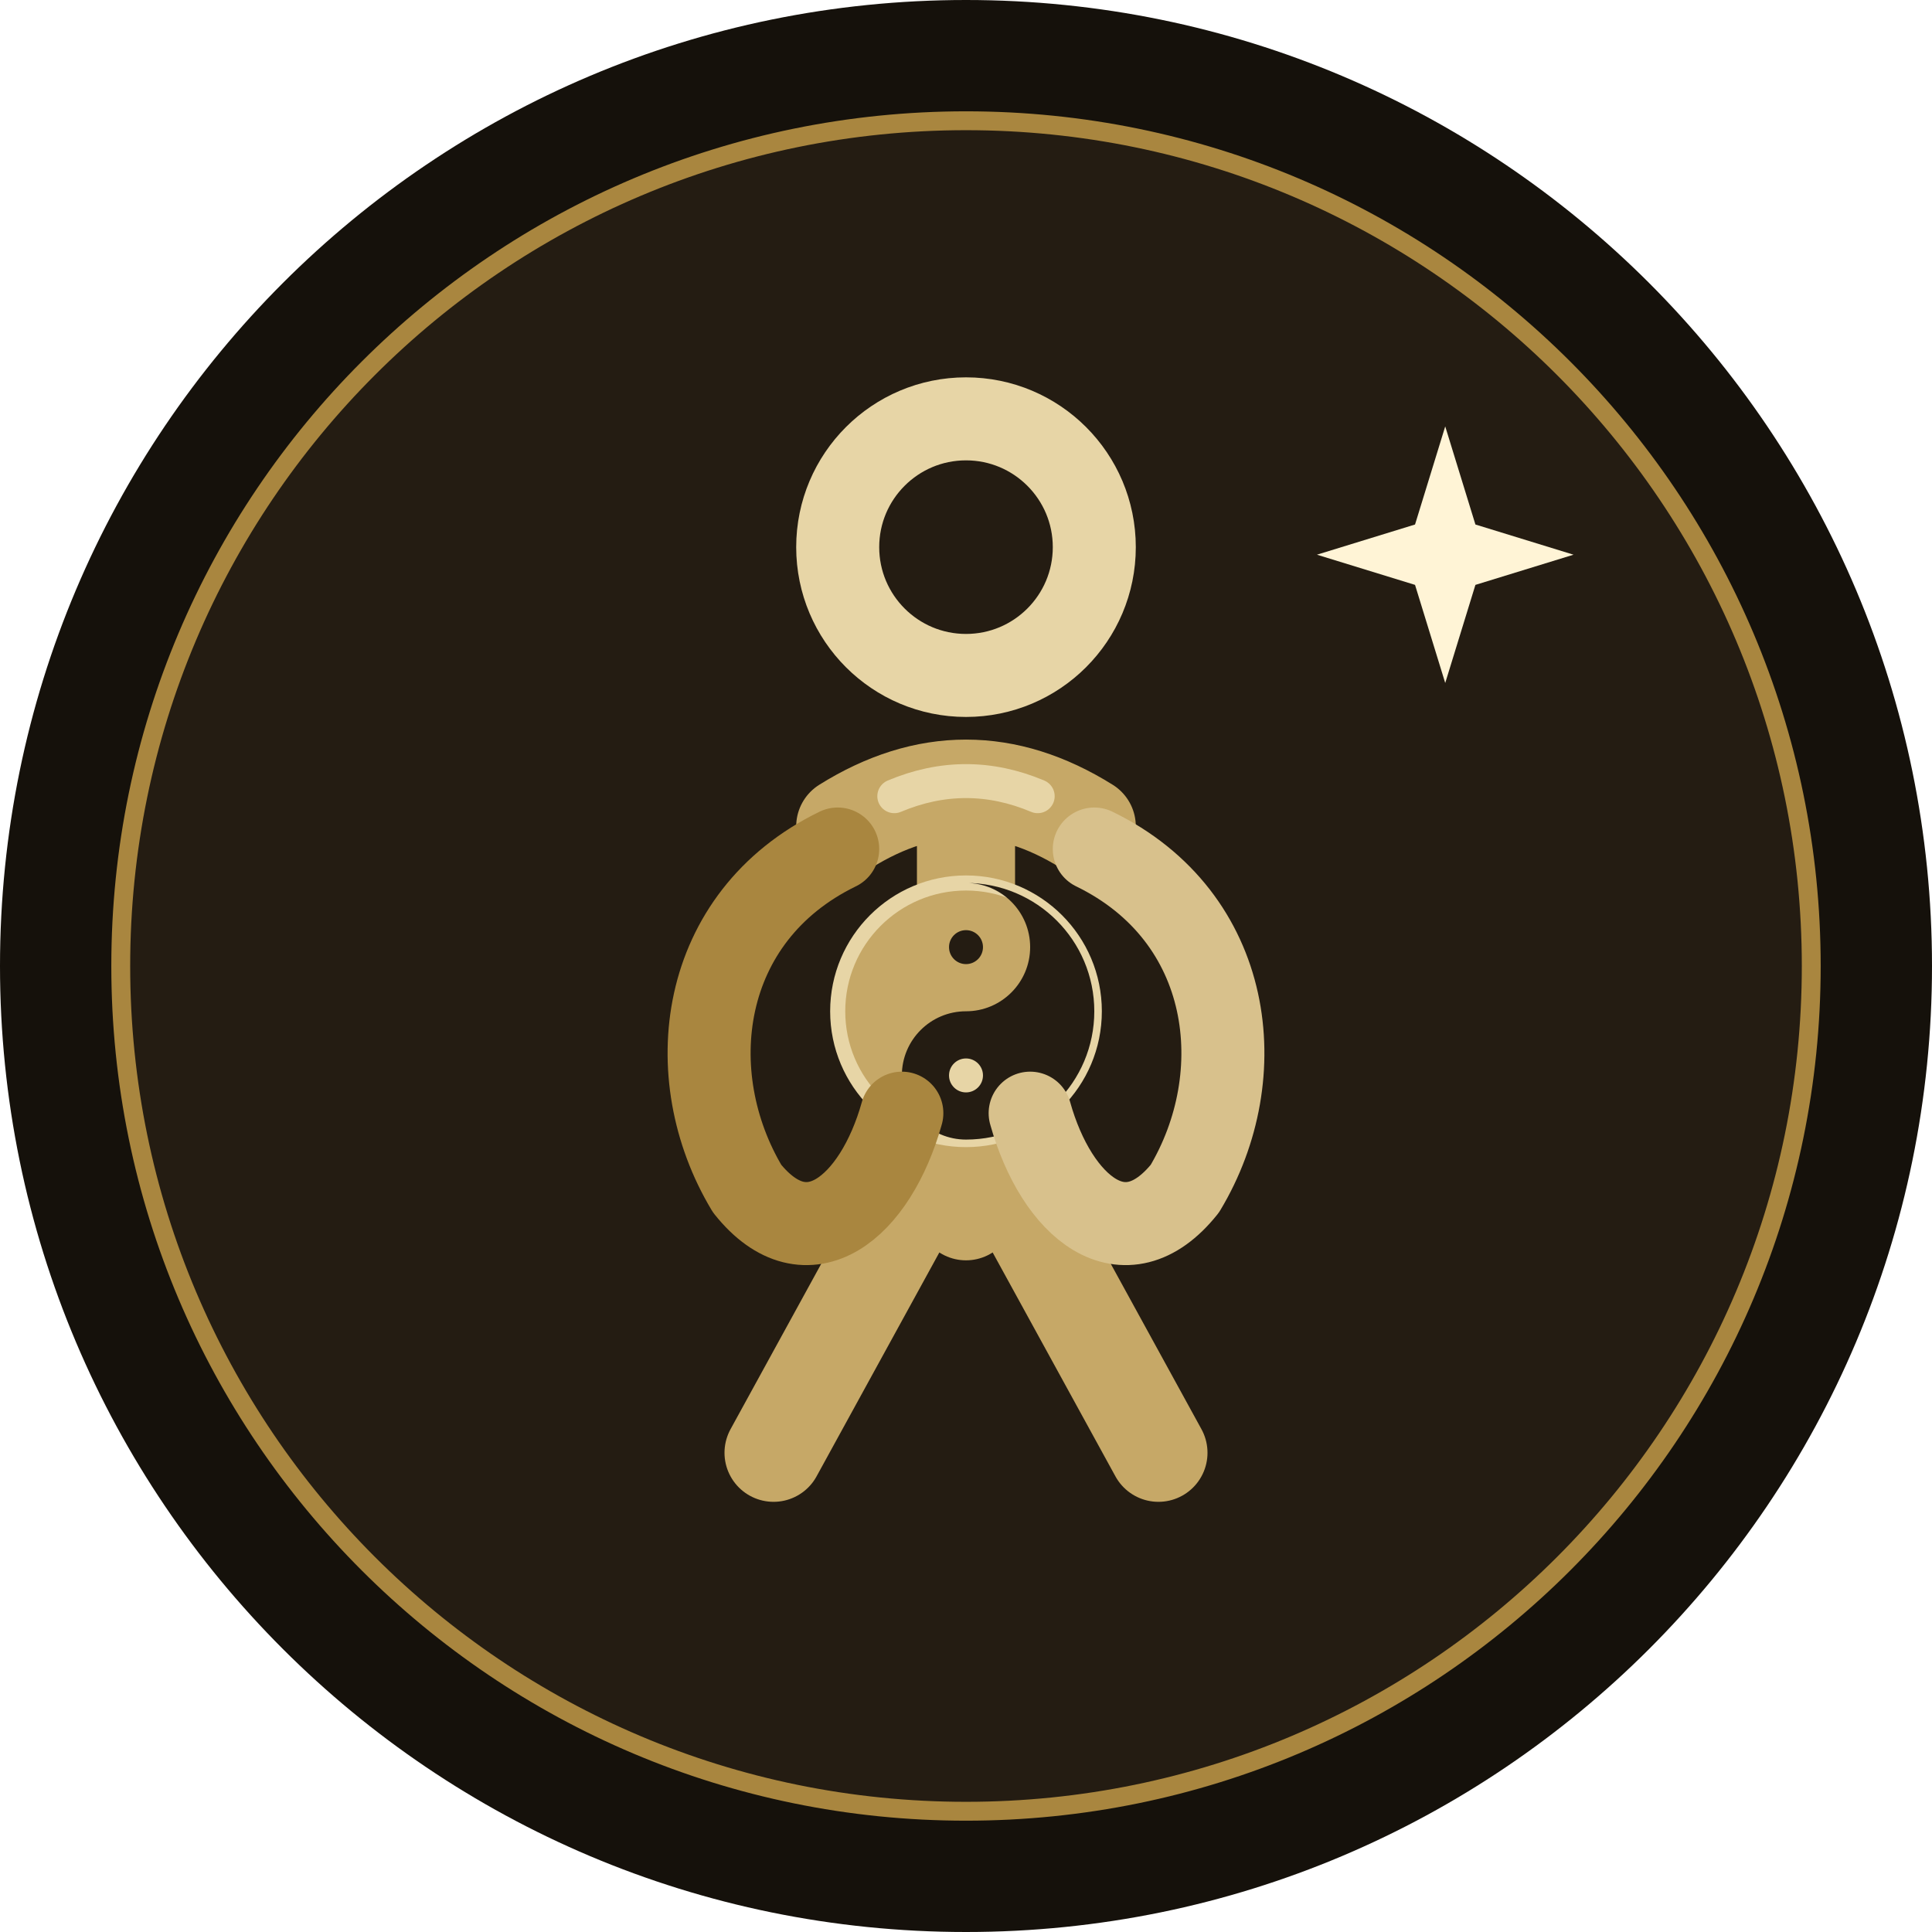
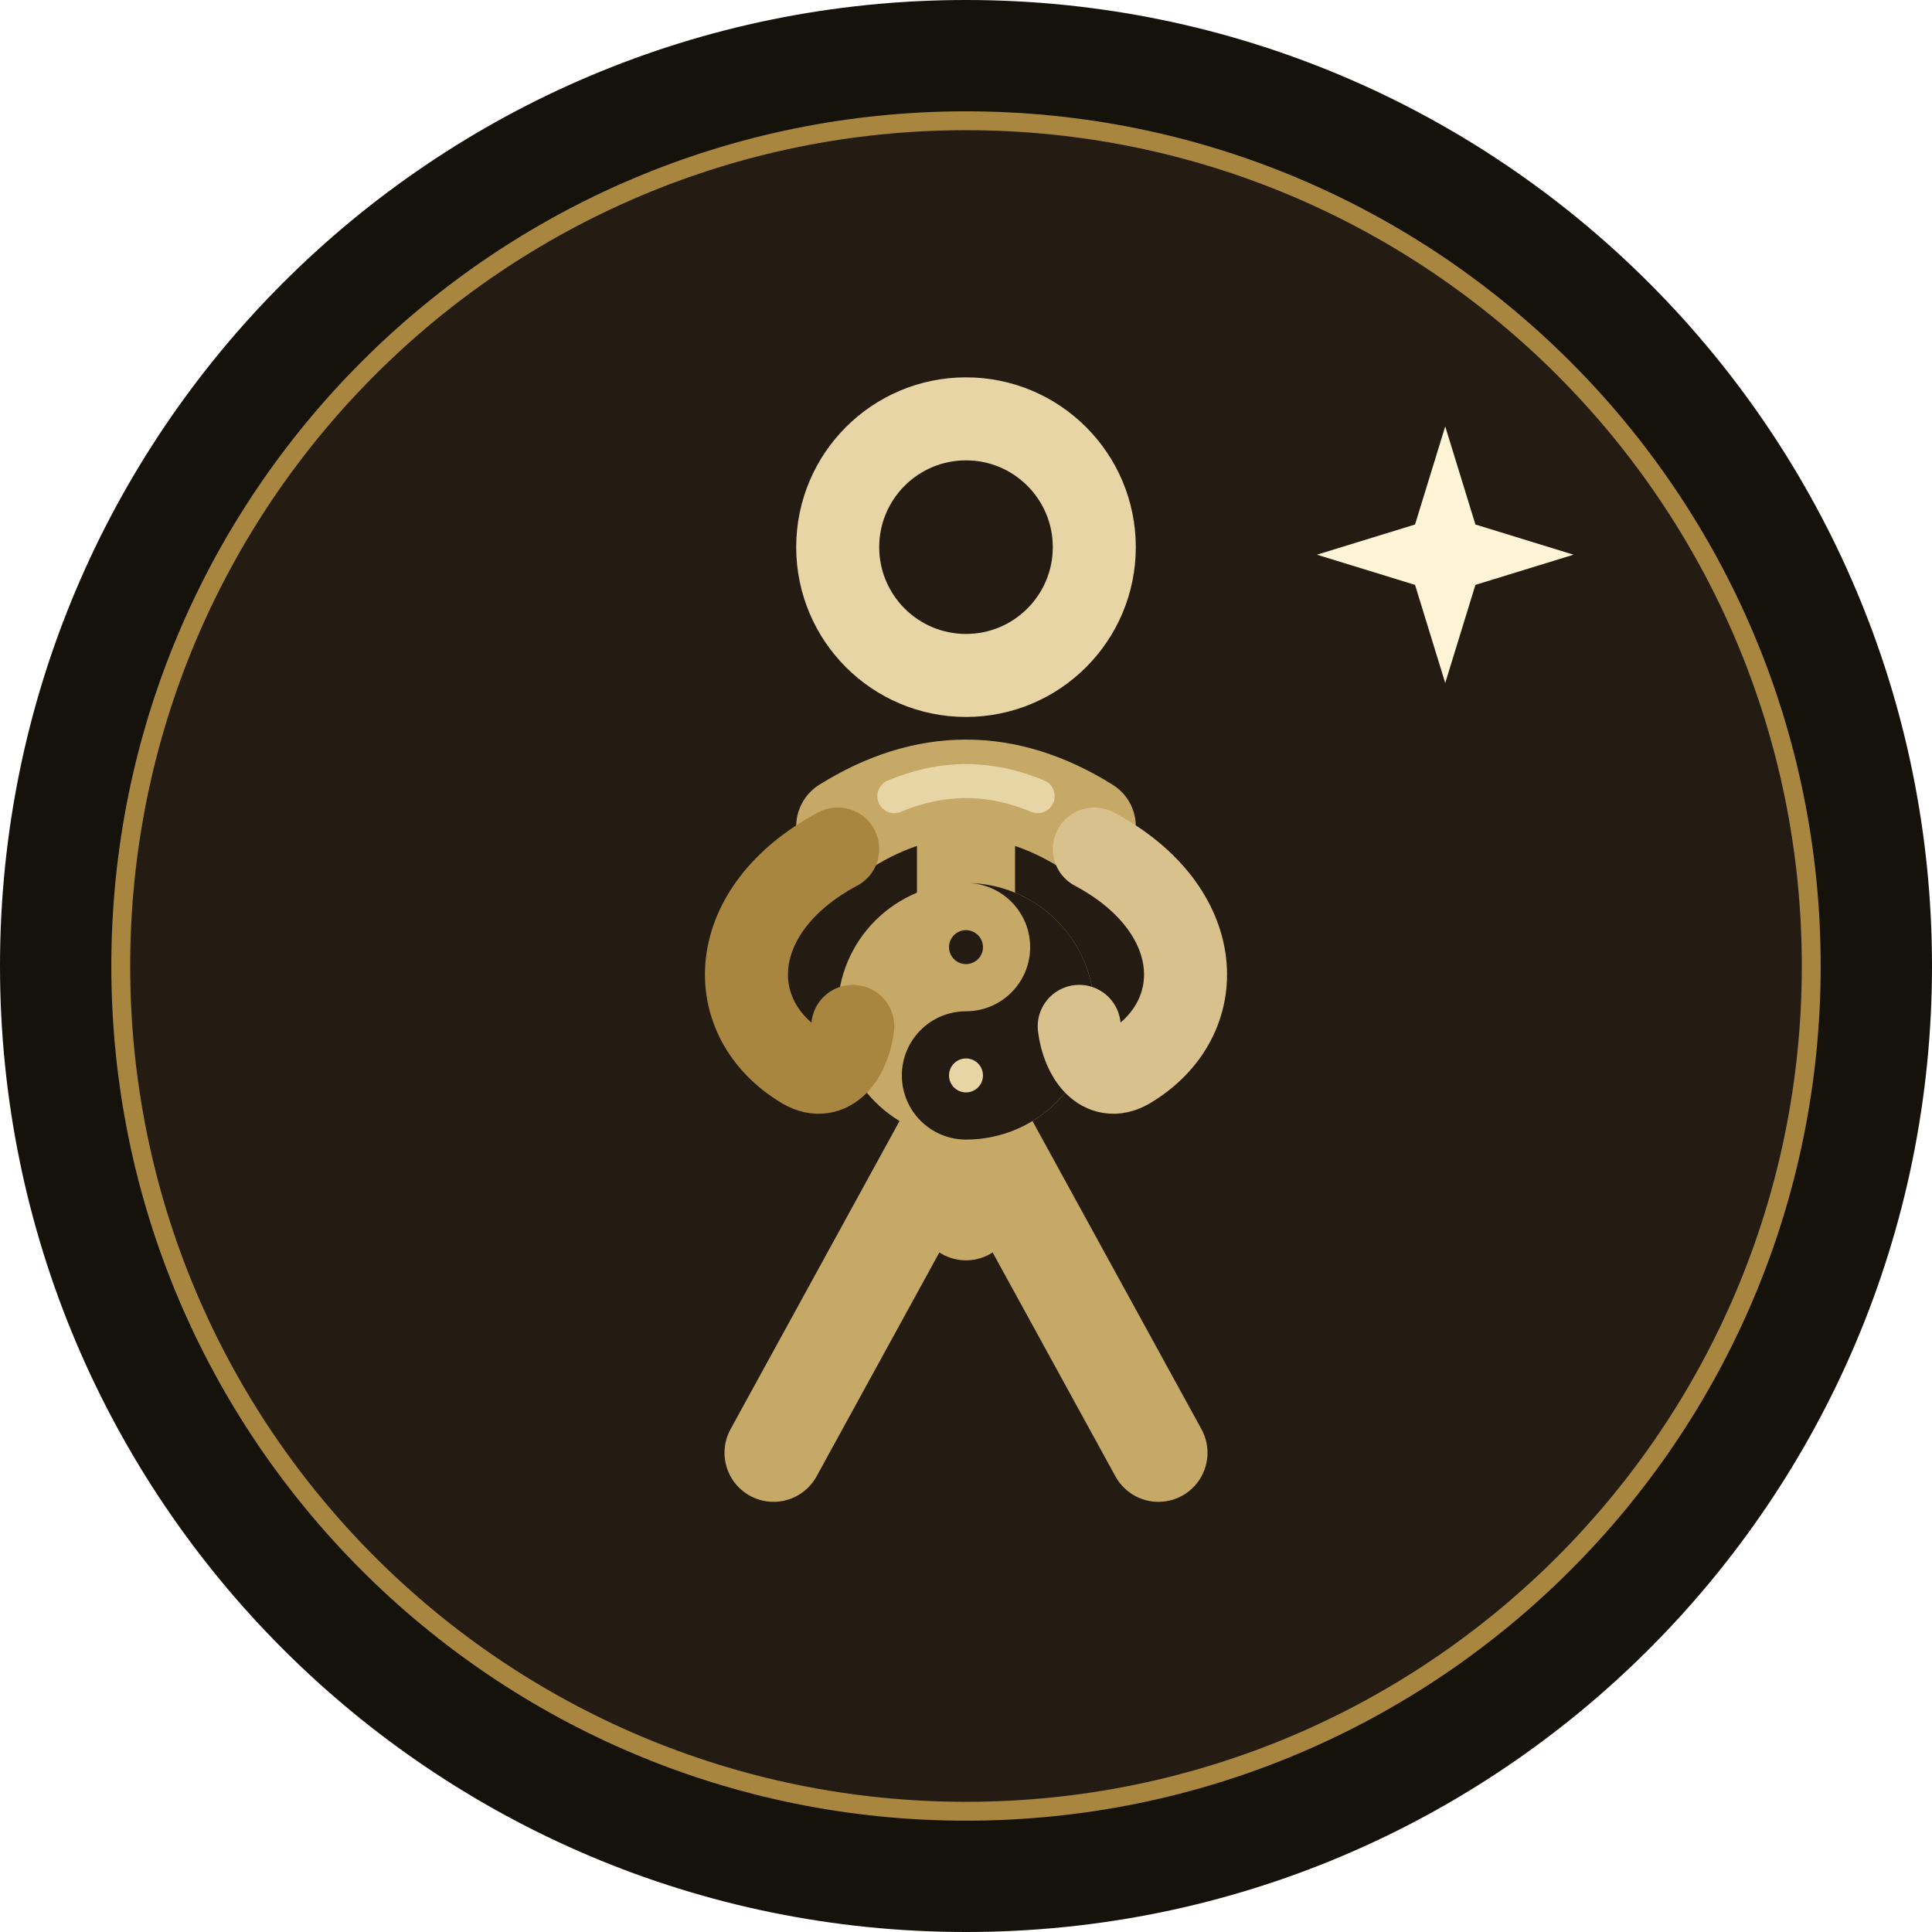
<svg xmlns="http://www.w3.org/2000/svg" width="512" height="512" viewBox="0 0 512 512">
  <rect width="512" height="512" rx="256" fill="#15110B" />
  <circle cx="256" cy="256" r="224" fill="#241C12" stroke="#A9863F" stroke-width="5" />
  <g id="holding-ball-figure" fill="none" stroke-linecap="round" stroke-linejoin="round">
    <circle cx="256" cy="145" r="34" stroke="#E7D5A6" stroke-width="22" />
    <path d="M224 219 Q256 199 288 219 M256 215 L256 321 M256 292 L205 385 M256 292 L307 385" stroke="#C6A867" stroke-width="26" />
    <g id="gold-taiji" stroke="none">
-       <circle cx="256" cy="268" r="34" fill="#C6A867" stroke="#E7D5A6" stroke-width="4" />
+       <circle id="taiji-disc" cx="256" cy="268" r="34" fill="#C6A867" />
      <path id="taiji-soil-half" d="M256 234 A34 34 0 0 1 256 302 A17 17 0 0 1 256 268 A17 17 0 0 0 256 234 Z" fill="#241C12" />
      <circle id="taiji-soil-dot" cx="256" cy="251" r="4.5" fill="#241C12" />
      <circle id="taiji-gold-dot" cx="256" cy="285" r="4.5" fill="#E7D5A6" />
    </g>
-     <path d="M222 225 C185 243 180 285 198 315 C214 335 232 320 239 295" stroke="#A9863F" stroke-width="22" />
-     <path d="M290 225 C327 243 332 285 314 315 C298 335 280 320 273 295" stroke="#D8C18C" stroke-width="22" />
+     <path id="left-holding-arm" d="M222 225 C192 241 191 270 213 283 C220 287 225 280 226 272" stroke="#A9863F" stroke-width="22" />
+     <path id="right-holding-arm" d="M290 225 C320 241 321 270 299 283 C292 287 287 280 286 272" stroke="#D8C18C" stroke-width="22" />
    <path d="M237 211 Q256 203 275 211" stroke="#E7D5A6" stroke-width="9" />
  </g>
  <path d="M383 113L391 139L417 147L391 155L383 181L375 155L349 147L375 139Z" fill="#FFF4D6" />
</svg>
